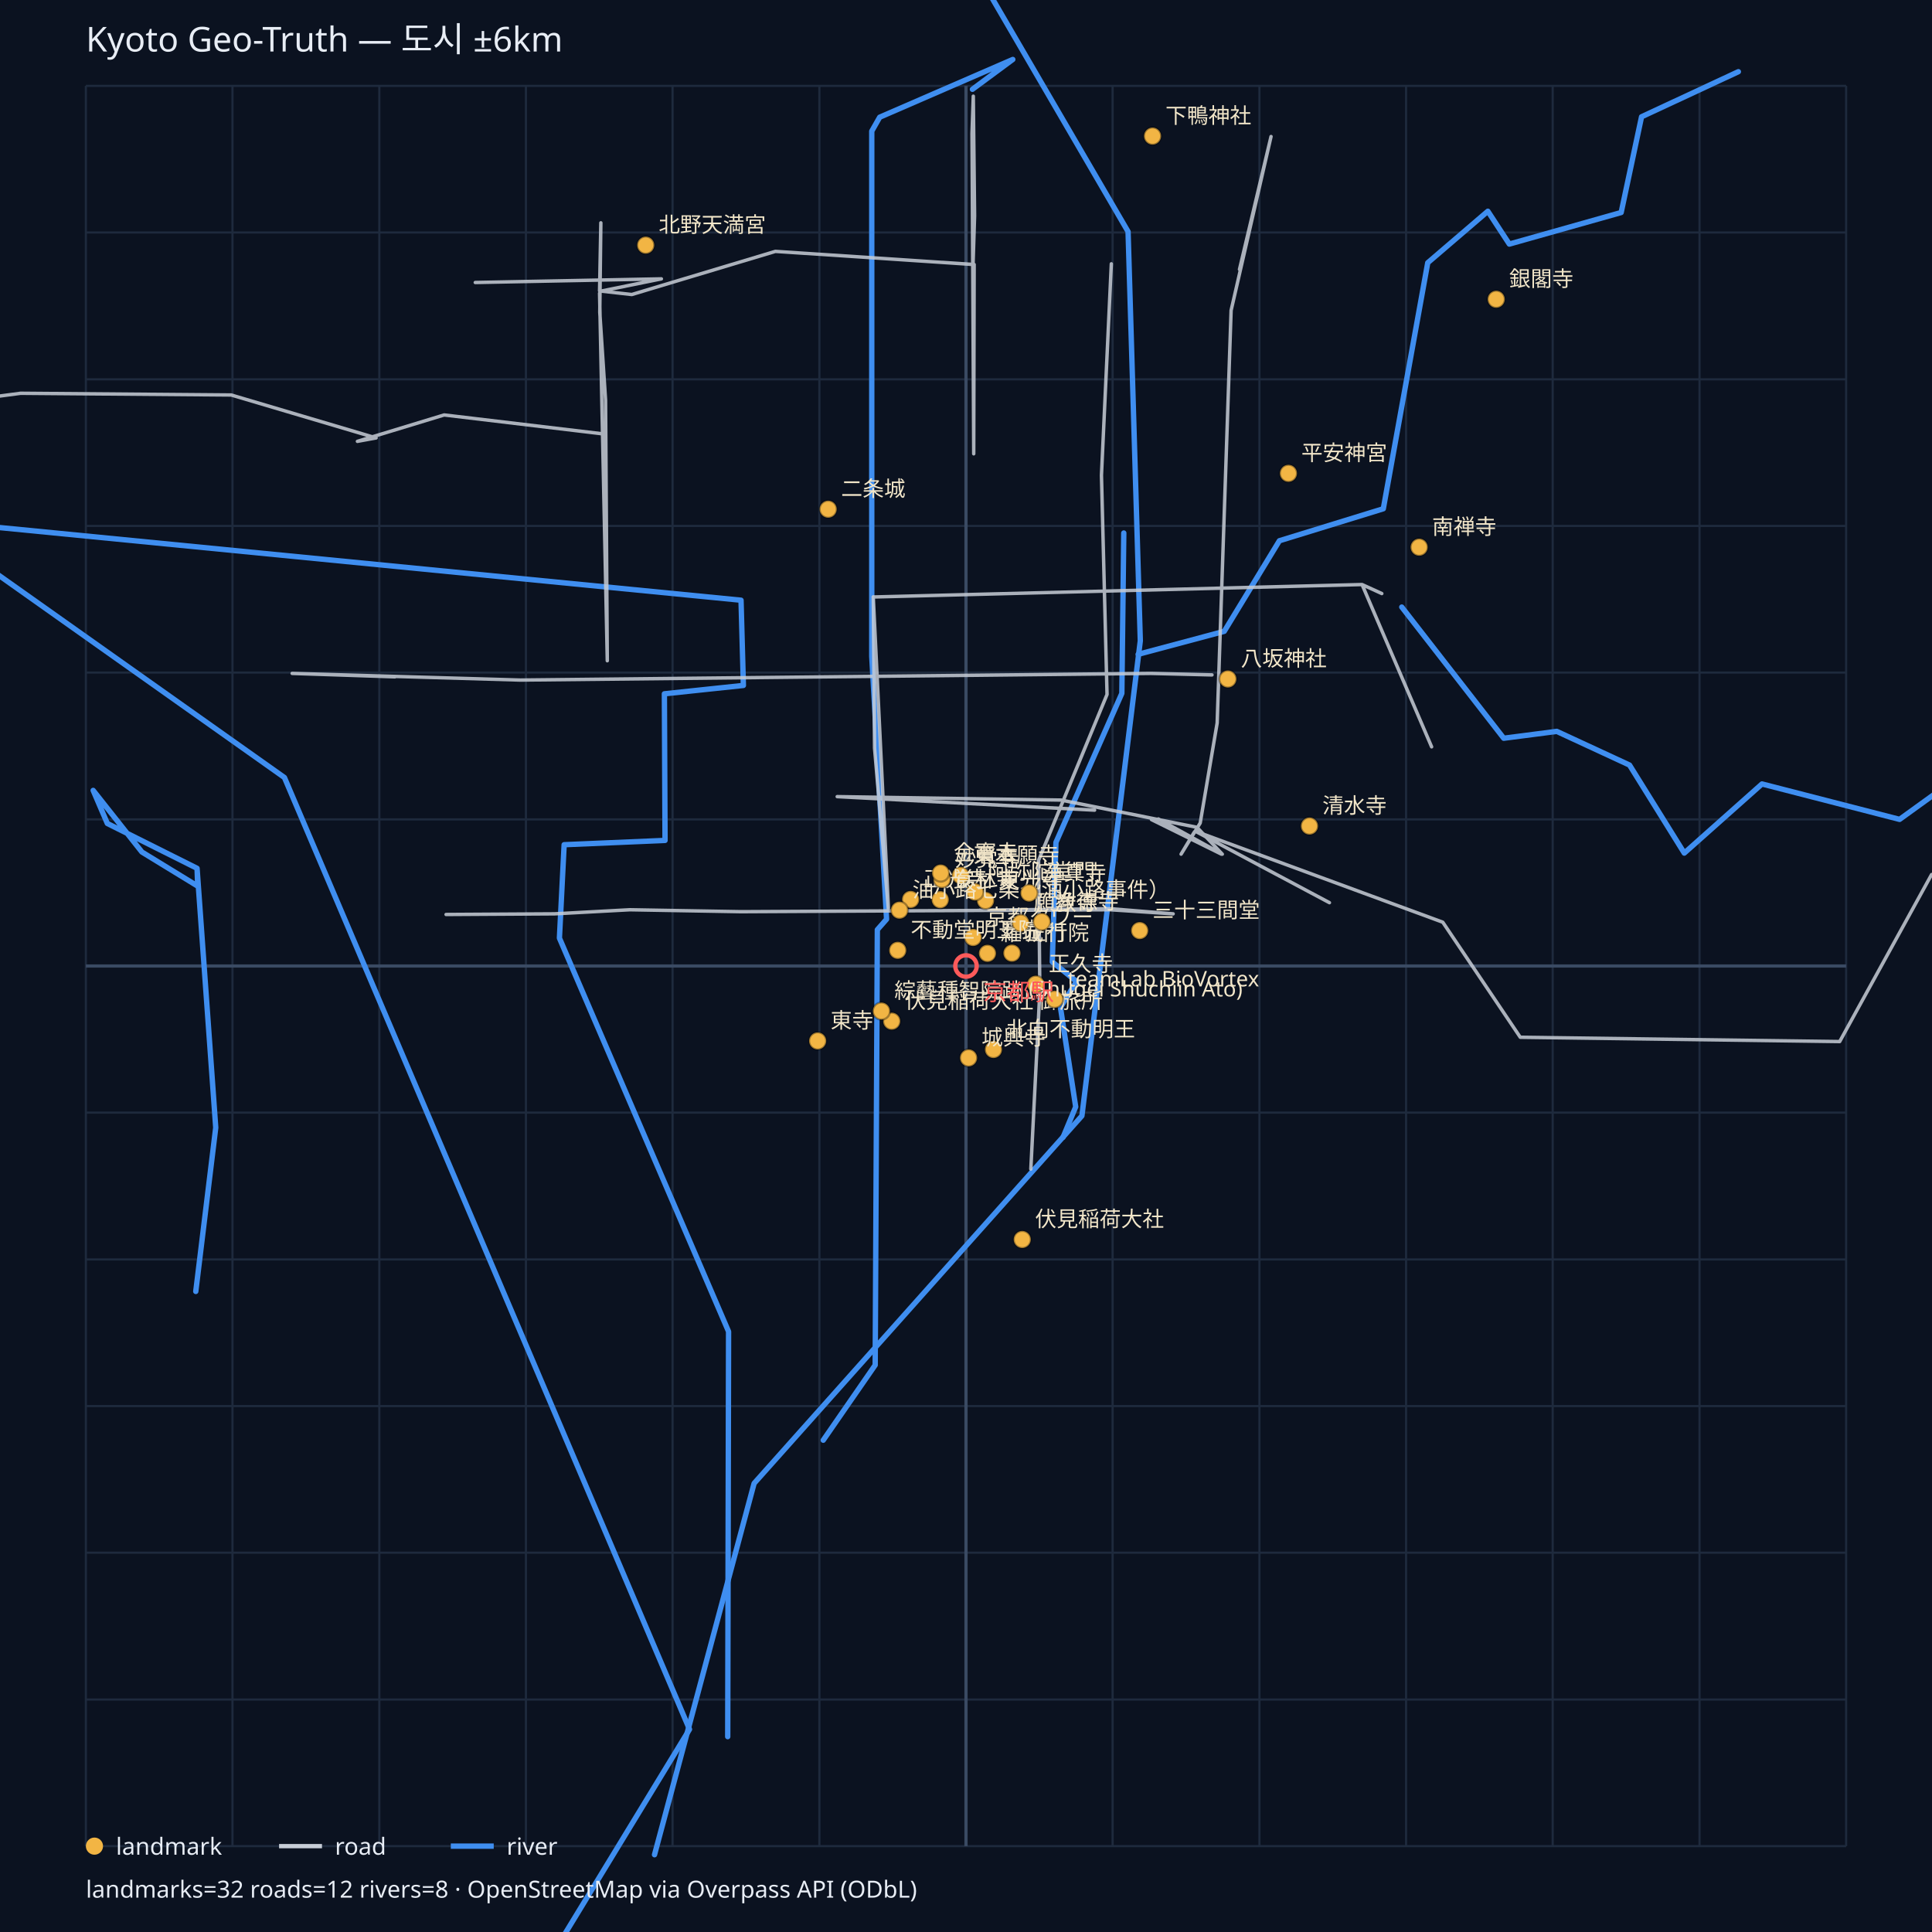
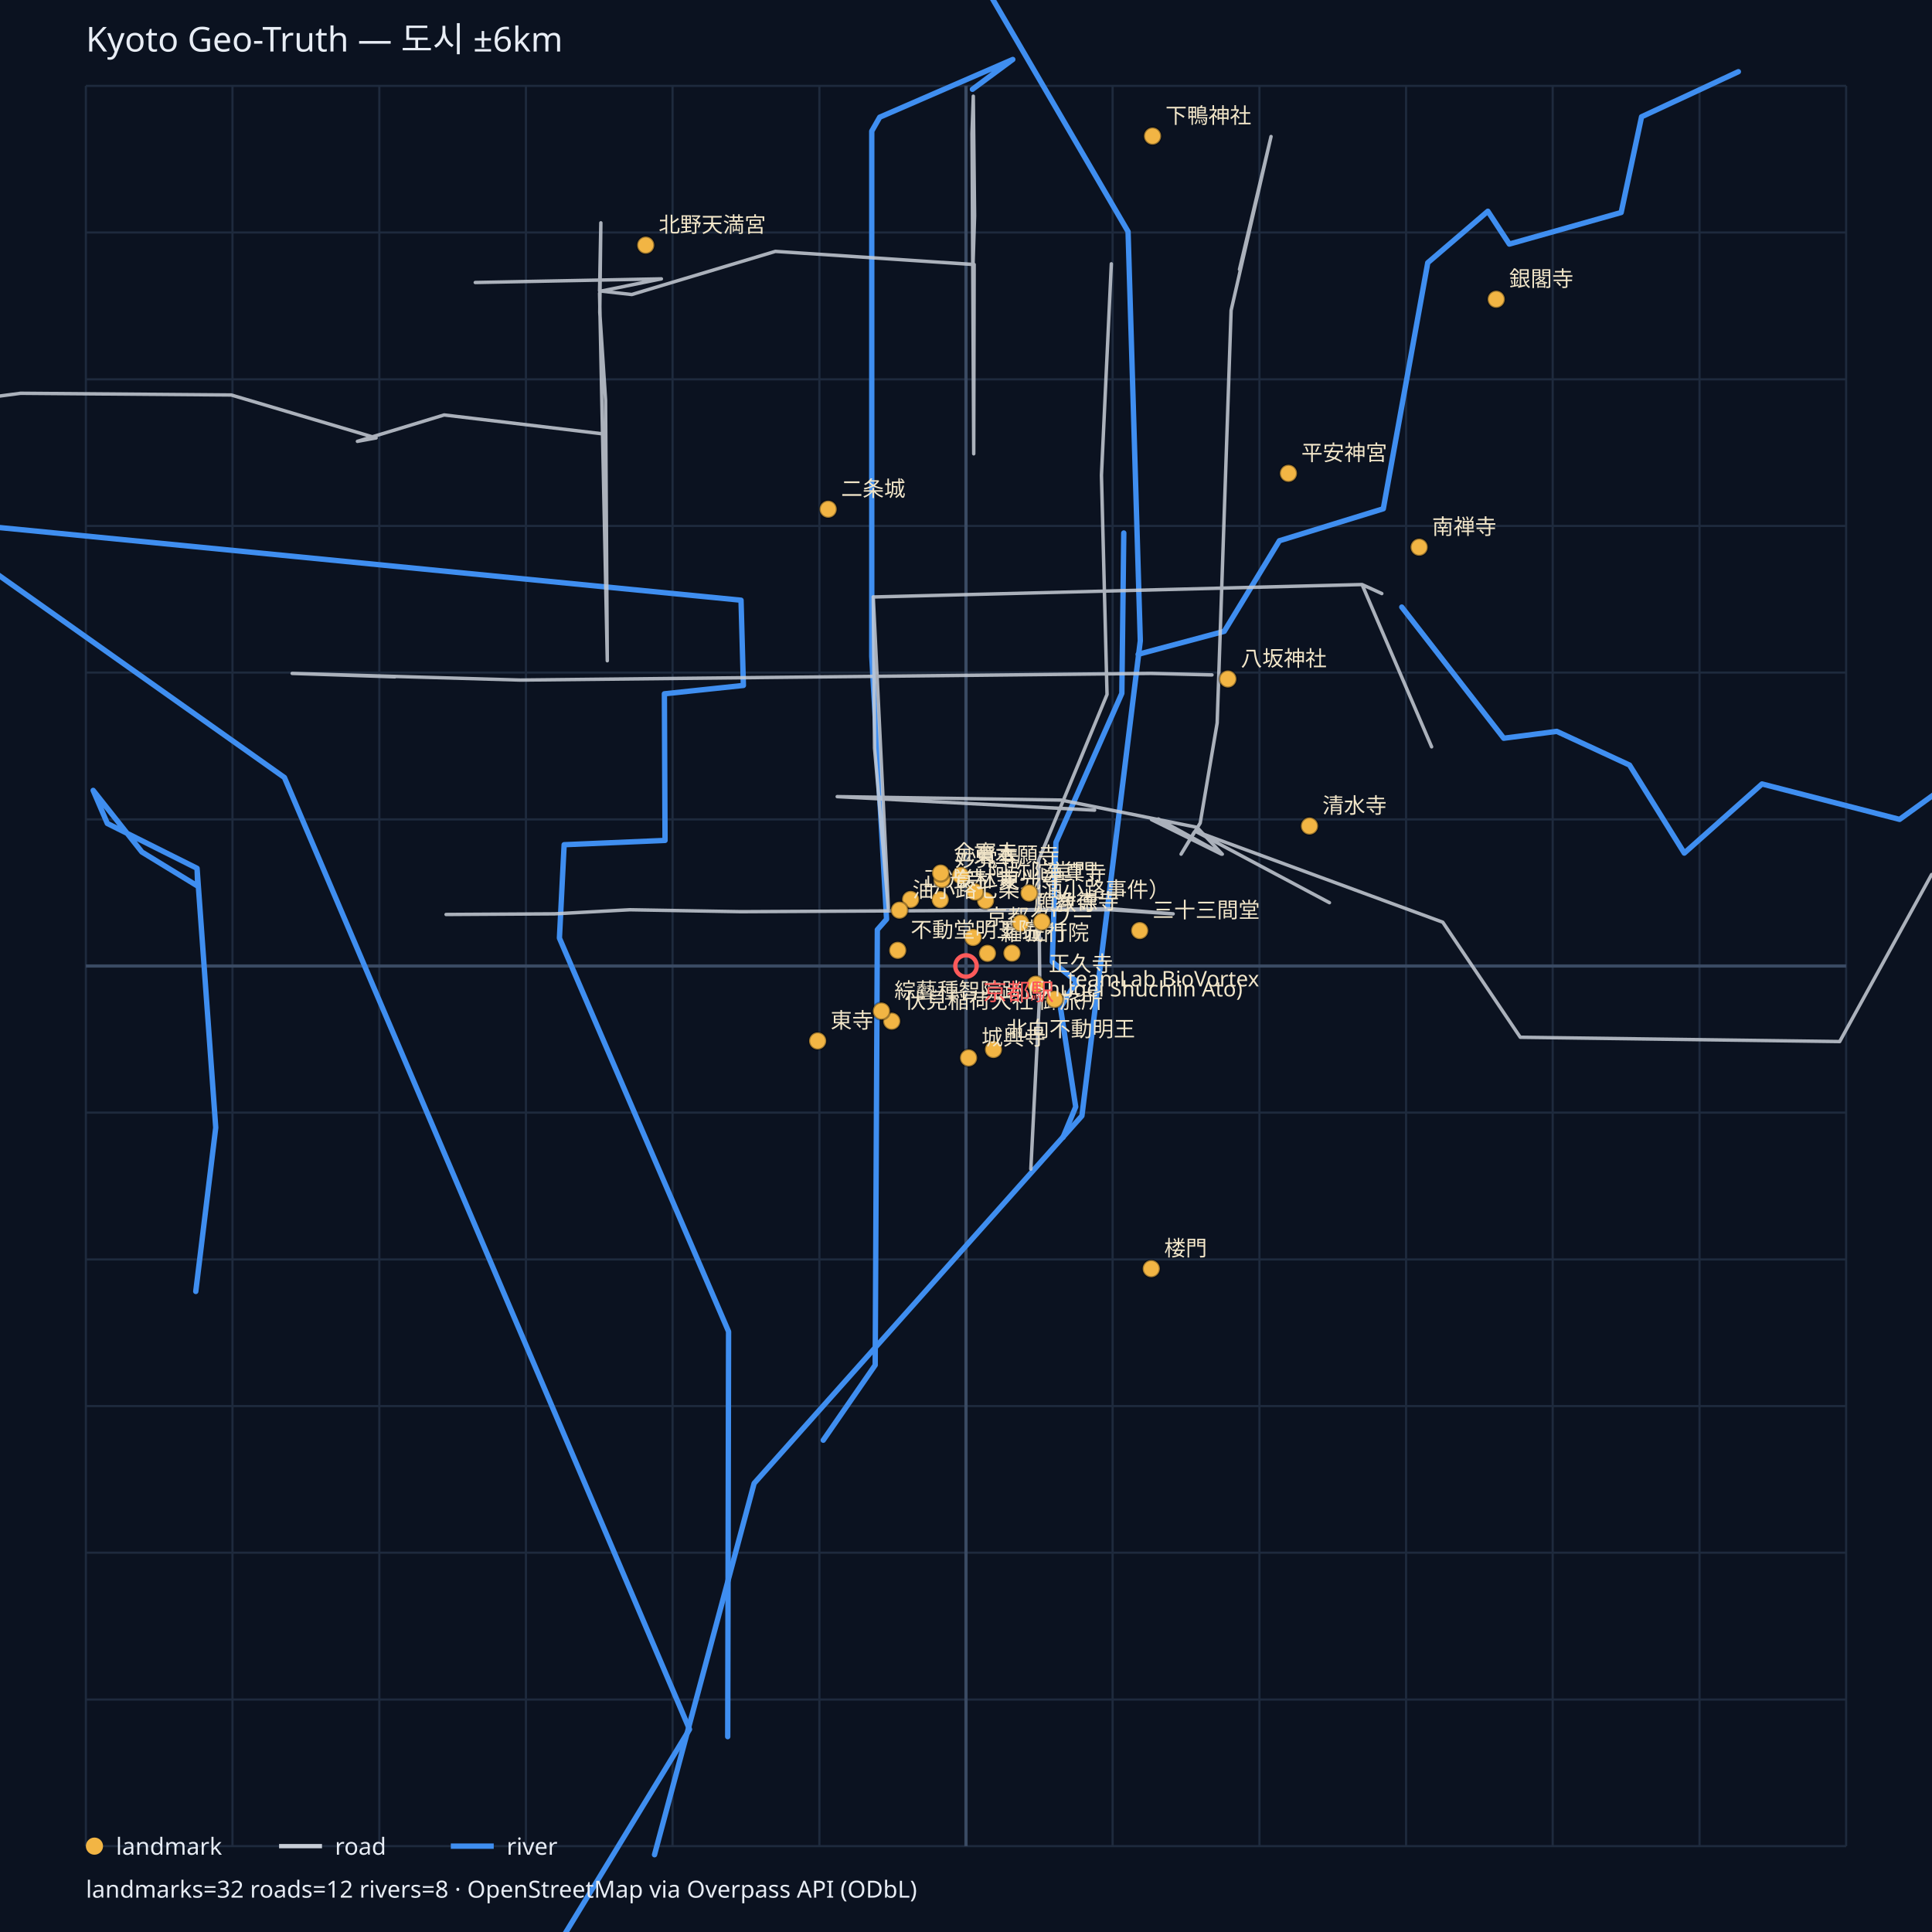
<svg xmlns="http://www.w3.org/2000/svg" width="900" height="900" viewBox="0 0 900 900">
  <rect width="900" height="900" fill="#0b1220" />
  <g stroke="#1e2a3d" stroke-width="1">
    <line x1="40.0" y1="860.0" x2="40.0" y2="40.0" />
    <line x1="40.0" y1="860.0" x2="860.0" y2="860.0" />
    <line x1="108.3" y1="860.0" x2="108.3" y2="40.0" />
    <line x1="40.0" y1="791.7" x2="860.0" y2="791.7" />
    <line x1="176.7" y1="860.0" x2="176.7" y2="40.0" />
    <line x1="40.0" y1="723.3" x2="860.0" y2="723.3" />
    <line x1="245.0" y1="860.0" x2="245.0" y2="40.0" />
    <line x1="40.0" y1="655.0" x2="860.0" y2="655.0" />
    <line x1="313.3" y1="860.0" x2="313.3" y2="40.0" />
    <line x1="40.0" y1="586.7" x2="860.0" y2="586.7" />
    <line x1="381.7" y1="860.0" x2="381.7" y2="40.0" />
    <line x1="40.0" y1="518.3" x2="860.0" y2="518.3" />
    <line x1="450.0" y1="860.0" x2="450.0" y2="40.0" />
    <line x1="40.0" y1="450.0" x2="860.0" y2="450.0" />
    <line x1="518.3" y1="860.0" x2="518.3" y2="40.0" />
    <line x1="40.0" y1="381.7" x2="860.0" y2="381.7" />
    <line x1="586.7" y1="860.0" x2="586.7" y2="40.0" />
    <line x1="40.0" y1="313.3" x2="860.0" y2="313.3" />
    <line x1="655.0" y1="860.0" x2="655.0" y2="40.0" />
    <line x1="40.0" y1="245.0" x2="860.0" y2="245.0" />
    <line x1="723.3" y1="860.0" x2="723.3" y2="40.0" />
    <line x1="40.0" y1="176.7" x2="860.0" y2="176.7" />
    <line x1="791.7" y1="860.0" x2="791.7" y2="40.0" />
    <line x1="40.0" y1="108.3" x2="860.0" y2="108.3" />
    <line x1="860.0" y1="860.0" x2="860.0" y2="40.0" />
    <line x1="40.0" y1="40.0" x2="860.0" y2="40.0" />
  </g>
  <g stroke="#3a4a63" stroke-width="1.5">
    <line x1="40.0" y1="450.0" x2="860.0" y2="450.0" />
    <line x1="450.0" y1="860.0" x2="450.0" y2="40.0" />
  </g>
  <g stroke="#3f8ef0" stroke-width="2.5" fill="none" stroke-linecap="round" stroke-linejoin="round">
    <path d="M326.5,-457.4 L343.8,-204.1 L525.5,107.9 L531.2,298.5 L504.0,519.8 L351.3,691.0 L304.9,864.0" />
    <path d="M-582.6,212.6 L-360.4,154.0 L-337.3,210.9 L-221.0,111.9 L132.5,362.2 L321.2,805.6 L200.2,1004.2" />
    <path d="M809.8,33.4 L764.7,54.4 L755.2,99.0 L703.1,113.7 L693.1,98.4 L665.1,122.4 L644.4,237.0 L596.0,251.9 L570.3,294.1 L530.2,304.8" />
    <path d="M523.5,248.3 L522.6,323.0 L491.9,392.4 L490.2,448.1 L501.5,457.2 L494.0,469.3 L501.1,515.6 L495.2,529.8" />
    <path d="M-54.9,240.4 L345.2,279.6 L346.3,319.3 L309.5,323.2 L309.8,391.5 L262.8,393.5 L260.6,437.0 L339.4,620.3 L339.0,809.0" />
    <path d="M470.3,28.7 L453.0,41.6 L471.8,27.7 L409.8,54.6 L406.1,61.1 L406.1,305.8 L413.0,428.2 L408.7,433.1 L407.7,635.9 L383.5,670.9" />
    <path d="M91.8,404.5 L92.1,412.8 L66.1,396.9 L43.4,368.2 L50.0,383.6 L91.8,404.5 L100.5,525.3 L91.2,601.6" />
    <path d="M1084.1,237.8 L884.9,381.7 L820.8,365.2 L784.6,397.4 L759.1,356.4 L725.2,340.7 L700.5,343.9 L653.0,282.8" />
  </g>
  <g stroke="#c7cdd6" stroke-width="1.6" fill="none" stroke-linecap="round" stroke-linejoin="round" opacity="0.85">
    <path d="M453.8,123.2 L453.6,211.4 L452.8,62.2 L453.4,44.8 L454.0,100.5 L453.3,122.8" />
    <path d="M406.8,278.1 L407.4,348.5 L413.9,424.1 L406.8,278.1" />
    <path d="M480.2,544.6 L484.4,461.7 L483.8,400.8 L515.7,323.5 L513.1,221.4 L517.7,122.9" />
    <path d="M556.3,387.7 L550.2,397.9 L559.1,383.4 L567.0,336.8 L573.5,144.6 L592.1,63.6 L577.4,125.5" />
    <path d="M279.3,135.5 L279.9,103.8 L279.4,145.5 L282.1,186.4 L282.9,307.8 L279.3,136.6" />
    <path d="M564.6,314.4 L536.2,313.7 L242.4,316.8 L136.1,313.7 L184.0,315.3" />
    <path d="M536.4,381.8 L569.0,397.9 L539.6,381.5 L569.4,397.9 L557.6,385.4 L494.3,372.7 L390.0,371.1 L509.9,377.4" />
    <path d="M406.8,278.1 L634.5,272.3 L666.9,347.9 L634.5,272.3 L643.7,276.5" />
    <path d="M453.3,123.2 L361.2,117.1 L294.3,137.2 L280.0,135.6 L308.1,129.9 L221.4,131.6" />
    <path d="M281.6,202.2 L206.9,193.3 L166.5,205.6 L175.2,204.0 L107.7,184.0 L9.6,183.2 L-66.3,193.3" />
    <path d="M456.4,424.0 L517.2,423.3 L546.5,425.7 L517.2,423.8 L345.2,424.7 L293.4,423.8 L258.3,425.7 L207.8,426.0" />
    <path d="M619.3,420.5 L556.8,387.2 L672.1,429.6 L708.2,483.2 L857.0,485.2 L899.8,407.4 L968.7,416.0 L1033.9,386.8" />
  </g>
  <circle cx="697.0" cy="139.4" r="4" fill="#f2b544" stroke="#00000055" />
  <text x="703.0" y="133.4" font-size="10" font-family="sans-serif" fill="#f2e6c9">銀閣寺</text>
  <circle cx="610.0" cy="384.8" r="4" fill="#f2b544" stroke="#00000055" />
  <text x="616.0" y="378.8" font-size="10" font-family="sans-serif" fill="#f2e6c9">清水寺</text>
  <circle cx="385.8" cy="237.2" r="4" fill="#f2b544" stroke="#00000055" />
  <text x="391.8" y="231.2" font-size="10" font-family="sans-serif" fill="#f2e6c9">二条城</text>
  <circle cx="380.9" cy="484.9" r="4" fill="#f2b544" stroke="#00000055" />
  <text x="386.9" y="478.9" font-size="10" font-family="sans-serif" fill="#f2e6c9">東寺</text>
-   <circle cx="476.2" cy="577.4" r="4" fill="#f2b544" stroke="#00000055" />
-   <text x="482.2" y="571.4" font-size="10" font-family="sans-serif" fill="#f2e6c9">伏見稲荷大社</text>
+   <circle cx="536.3" cy="591.0" r="4" fill="#f2b544" stroke="#00000055" />
+   <text x="542.3" y="585.0" font-size="10" font-family="sans-serif" fill="#f2e6c9">楼門</text>
  <circle cx="572.0" cy="316.3" r="4" fill="#f2b544" stroke="#00000055" />
  <text x="578.0" y="310.3" font-size="10" font-family="sans-serif" fill="#f2e6c9">八坂神社</text>
  <circle cx="600.2" cy="220.5" r="4" fill="#f2b544" stroke="#00000055" />
  <text x="606.2" y="214.5" font-size="10" font-family="sans-serif" fill="#f2e6c9">平安神宮</text>
  <circle cx="530.9" cy="433.5" r="4" fill="#f2b544" stroke="#00000055" />
  <text x="536.9" y="427.5" font-size="10" font-family="sans-serif" fill="#f2e6c9">三十三間堂</text>
  <circle cx="661.1" cy="254.9" r="4" fill="#f2b544" stroke="#00000055" />
  <text x="667.1" y="248.9" font-size="10" font-family="sans-serif" fill="#f2e6c9">南禅寺</text>
  <circle cx="300.8" cy="114.2" r="4" fill="#f2b544" stroke="#00000055" />
  <text x="306.8" y="108.2" font-size="10" font-family="sans-serif" fill="#f2e6c9">北野天満宮</text>
  <circle cx="536.9" cy="63.4" r="4" fill="#f2b544" stroke="#00000055" />
  <text x="542.9" y="57.4" font-size="10" font-family="sans-serif" fill="#f2e6c9">下鴨神社</text>
  <circle cx="447.5" cy="407.8" r="4" fill="#f2b544" stroke="#00000055" />
  <text x="453.5" y="401.8" font-size="10" font-family="sans-serif" fill="#f2e6c9">東本願寺</text>
  <circle cx="460.0" cy="444.1" r="4" fill="#f2b544" stroke="#00000055" />
  <text x="466.0" y="438.1" font-size="10" font-family="sans-serif" fill="#f2e6c9">羅城門</text>
  <circle cx="453.3" cy="436.7" r="4" fill="#f2b544" stroke="#00000055" />
  <text x="459.3" y="430.7" font-size="10" font-family="sans-serif" fill="#f2e6c9">京都タワー</text>
  <circle cx="471.4" cy="444.0" r="4" fill="#f2b544" stroke="#00000055" />
  <text x="477.4" y="438.0" font-size="10" font-family="sans-serif" fill="#f2e6c9">正行院</text>
  <circle cx="459.1" cy="419.5" r="4" fill="#f2b544" stroke="#00000055" />
  <text x="465.1" y="413.5" font-size="10" font-family="sans-serif" fill="#f2e6c9">東光寺</text>
  <circle cx="475.5" cy="430.0" r="4" fill="#f2b544" stroke="#00000055" />
  <text x="481.5" y="424.0" font-size="10" font-family="sans-serif" fill="#f2e6c9">願教寺</text>
  <circle cx="418.2" cy="442.7" r="4" fill="#f2b544" stroke="#00000055" />
  <text x="424.2" y="436.7" font-size="10" font-family="sans-serif" fill="#f2e6c9">不動堂明王院</text>
  <circle cx="438.0" cy="419.1" r="4" fill="#f2b544" stroke="#00000055" />
  <text x="444.0" y="413.1" font-size="10" font-family="sans-serif" fill="#f2e6c9">覚林寺</text>
  <circle cx="482.5" cy="458.5" r="4" fill="#f2b544" stroke="#00000055" />
  <text x="488.5" y="452.5" font-size="10" font-family="sans-serif" fill="#f2e6c9">正久寺</text>
  <circle cx="454.2" cy="415.5" r="4" fill="#f2b544" stroke="#00000055" />
  <text x="460.2" y="409.5" font-size="10" font-family="sans-serif" fill="#f2e6c9">阿弥陀堂門</text>
  <circle cx="424.2" cy="419.0" r="4" fill="#f2b544" stroke="#00000055" />
  <text x="430.2" y="413.0" font-size="10" font-family="sans-serif" fill="#f2e6c9">正光寺</text>
  <circle cx="419.0" cy="424.0" r="4" fill="#f2b544" stroke="#00000055" />
  <text x="425.0" y="418.0" font-size="10" font-family="sans-serif" fill="#f2e6c9">油小路七条（油小路事件）</text>
  <circle cx="485.3" cy="429.4" r="4" fill="#f2b544" stroke="#00000055" />
  <text x="491.3" y="423.4" font-size="10" font-family="sans-serif" fill="#f2e6c9">浄徳寺</text>
  <circle cx="462.8" cy="488.9" r="4" fill="#f2b544" stroke="#00000055" />
  <text x="468.8" y="482.9" font-size="10" font-family="sans-serif" fill="#f2e6c9">北向不動明王</text>
  <circle cx="438.8" cy="409.6" r="4" fill="#f2b544" stroke="#00000055" />
  <text x="444.8" y="403.6" font-size="10" font-family="sans-serif" fill="#f2e6c9">妙覚寺</text>
  <circle cx="451.2" cy="492.8" r="4" fill="#f2b544" stroke="#00000055" />
  <text x="457.2" y="486.8" font-size="10" font-family="sans-serif" fill="#f2e6c9">城興寺</text>
  <circle cx="415.4" cy="475.7" r="4" fill="#f2b544" stroke="#00000055" />
  <text x="421.4" y="469.7" font-size="10" font-family="sans-serif" fill="#f2e6c9">伏見稲荷大社 御旅所</text>
  <circle cx="491.3" cy="465.5" r="4" fill="#f2b544" stroke="#00000055" />
  <text x="497.3" y="459.5" font-size="10" font-family="sans-serif" fill="#f2e6c9">teamLab BioVortex</text>
  <circle cx="410.6" cy="471.0" r="4" fill="#f2b544" stroke="#00000055" />
  <text x="416.6" y="465.0" font-size="10" font-family="sans-serif" fill="#f2e6c9">綜藝種智院跡 (Shugei Shuchiin Ato)</text>
  <circle cx="438.2" cy="406.7" r="4" fill="#f2b544" stroke="#00000055" />
  <text x="444.2" y="400.7" font-size="10" font-family="sans-serif" fill="#f2e6c9">金寶寺</text>
  <circle cx="479.4" cy="416.0" r="4" fill="#f2b544" stroke="#00000055" />
  <text x="485.4" y="410.0" font-size="10" font-family="sans-serif" fill="#f2e6c9">浄真寺</text>
  <circle cx="450.0" cy="450.0" r="5" fill="none" stroke="#ff5a5a" stroke-width="2" />
  <text x="458.0" y="466.0" font-size="11" font-family="sans-serif" fill="#ff5a5a">京都駅</text>
  <text x="40" y="24" font-size="16" font-family="sans-serif" fill="#e8edf5">Kyoto Geo-Truth — 도시 ±6km</text>
  <text x="40" y="884" font-size="11" font-family="sans-serif" fill="#e8edf5">landmarks=32 roads=12 rivers=8 · OpenStreetMap via Overpass API (ODbL)</text>
  <circle cx="44" cy="860" r="4" fill="#f2b544" />
  <text x="54" y="864" font-size="11" font-family="sans-serif" fill="#e8edf5">landmark</text>
  <line x1="130" y1="860" x2="150" y2="860" stroke="#c7cdd6" stroke-width="2" />
  <text x="156" y="864" font-size="11" font-family="sans-serif" fill="#e8edf5">road</text>
  <line x1="210" y1="860" x2="230" y2="860" stroke="#3f8ef0" stroke-width="2.5" />
  <text x="236" y="864" font-size="11" font-family="sans-serif" fill="#e8edf5">river</text>
</svg>
